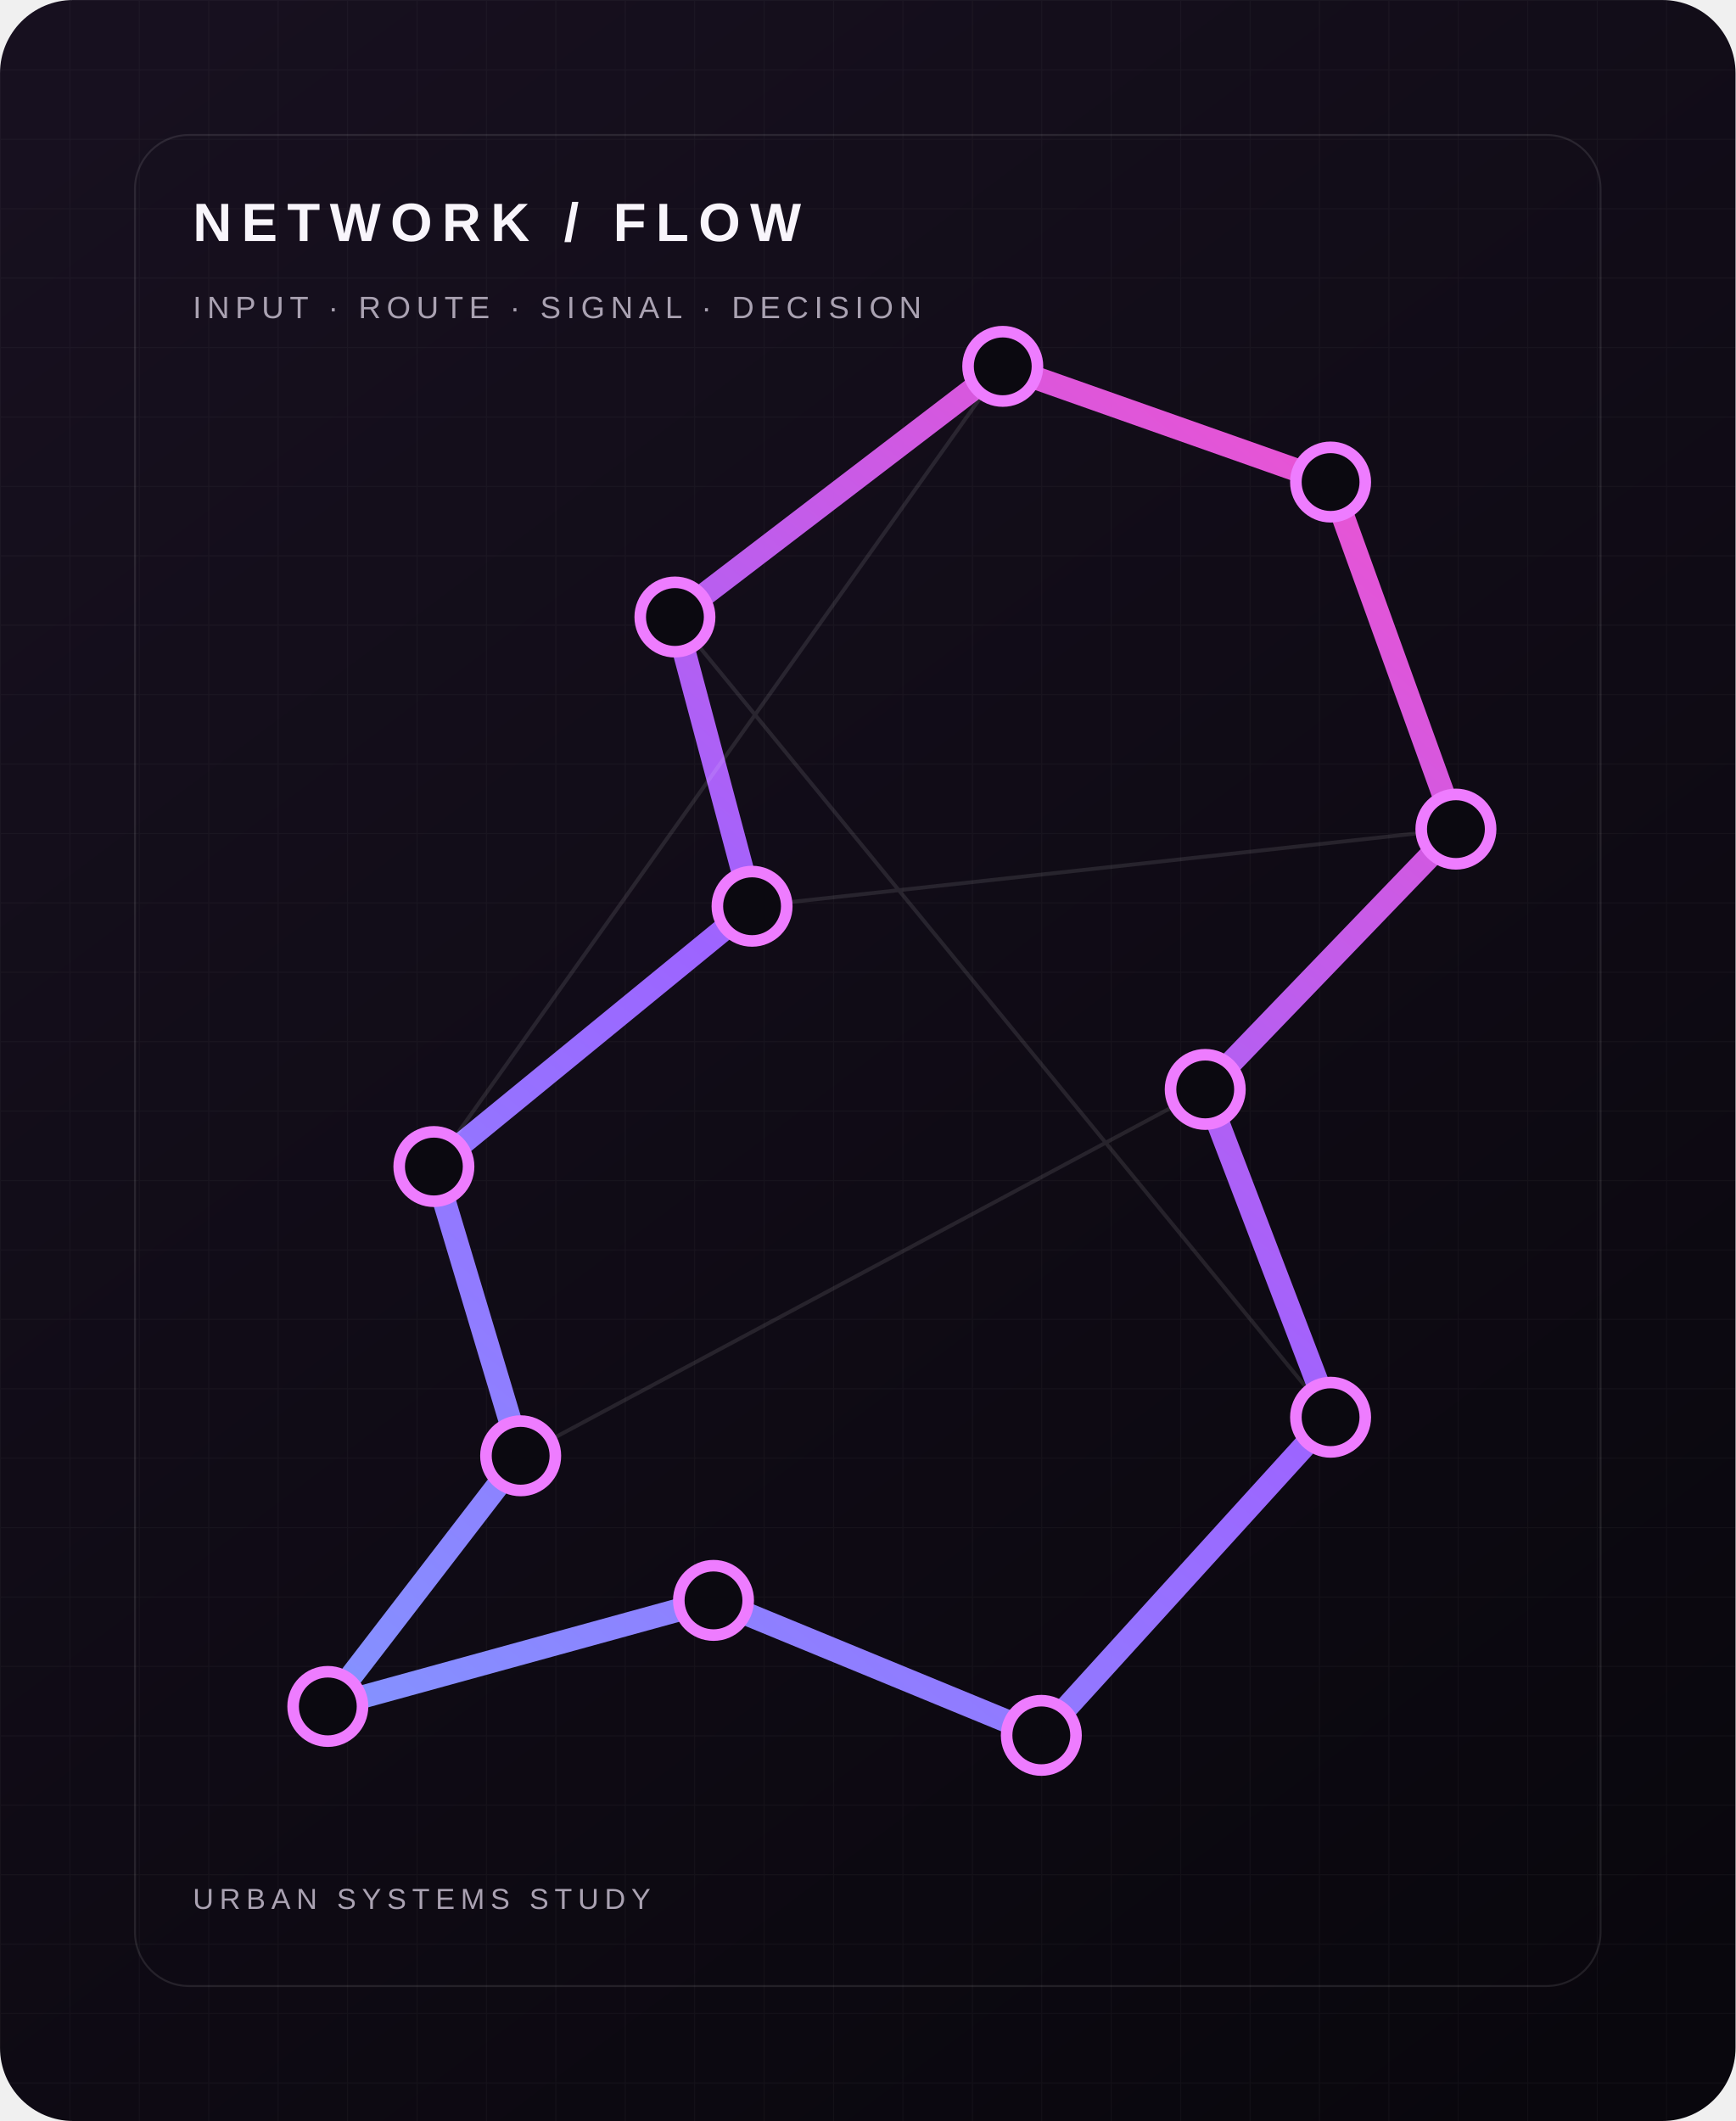
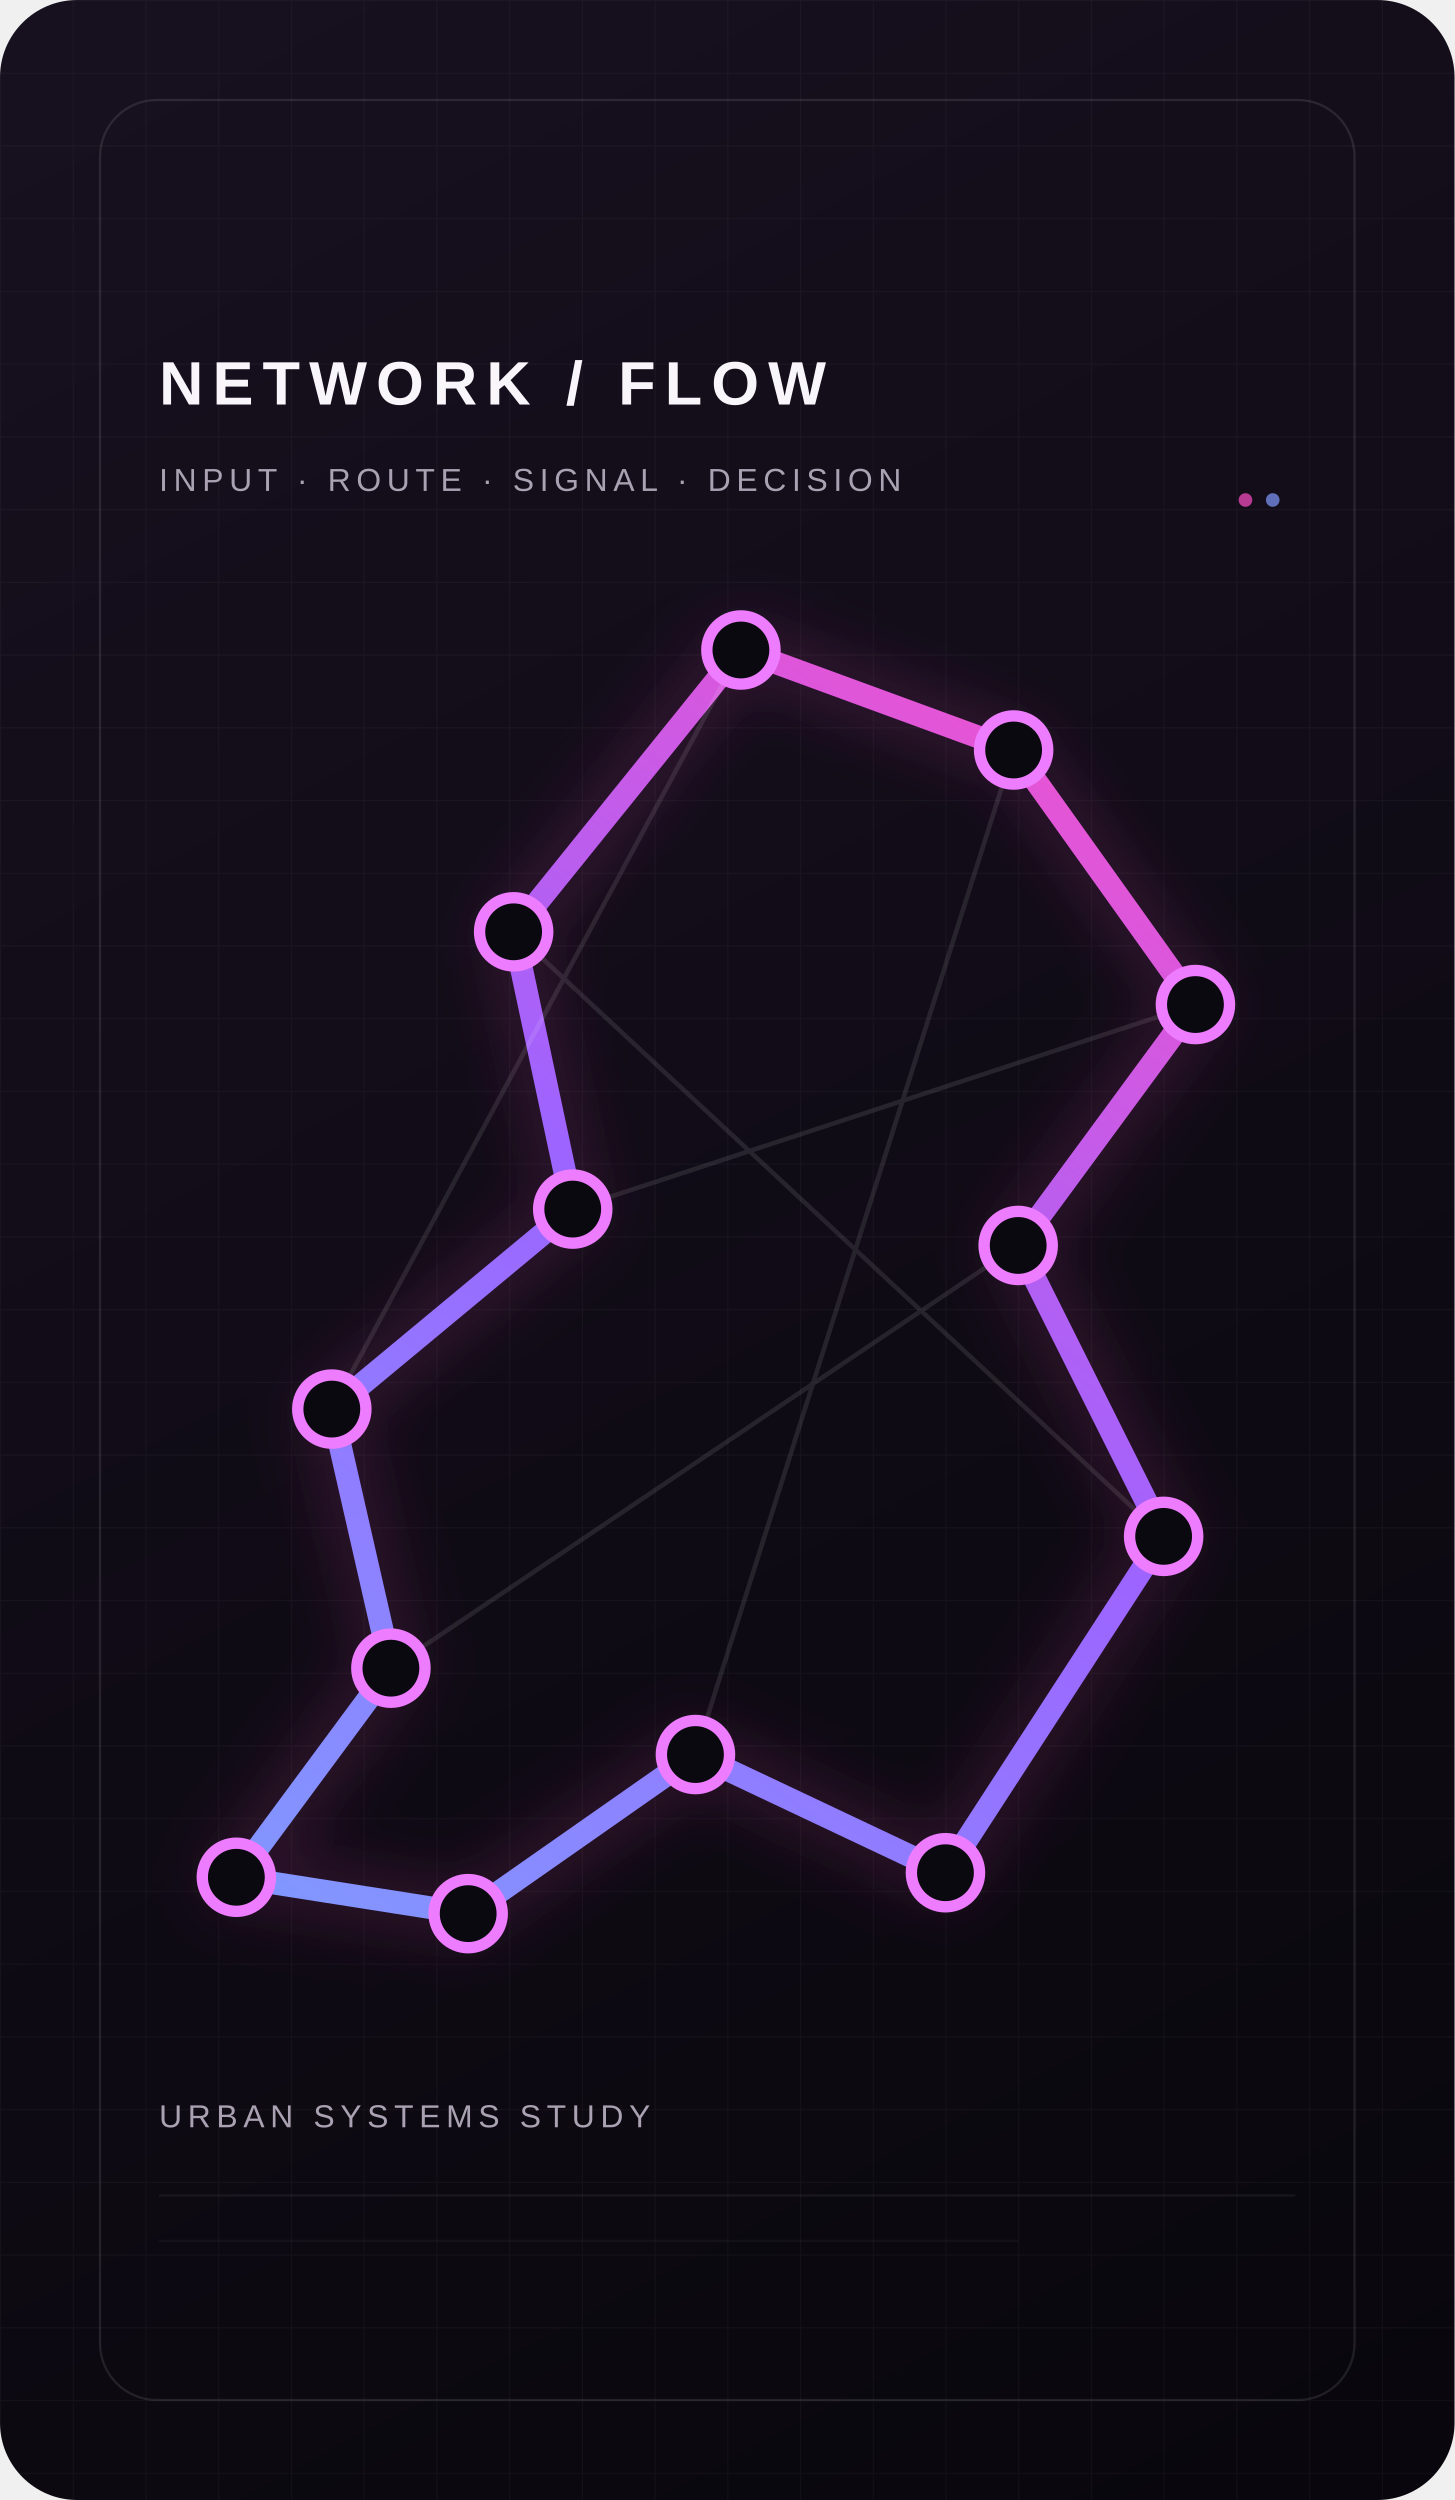
- <svg xmlns="http://www.w3.org/2000/svg" viewBox="0 0 900 1100" fill="none">
+ <svg xmlns="http://www.w3.org/2000/svg" viewBox="0 0 640 1100" fill="none">
  <defs>
-     <linearGradient id="bg" x1="60" y1="30" x2="840" y2="1070" gradientUnits="userSpaceOnUse">
+     <linearGradient id="bg" x1="40" y1="20" x2="600" y2="1080" gradientUnits="userSpaceOnUse">
      <stop stop-color="#17101F" />
      <stop offset="1" stop-color="#09070D" />
    </linearGradient>
-     <linearGradient id="route" x1="130" y1="920" x2="760" y2="140" gradientUnits="userSpaceOnUse">
+     <linearGradient id="route" x1="105" y1="835" x2="525" y2="275" gradientUnits="userSpaceOnUse">
      <stop stop-color="#8198FF" />
-       <stop offset="0.48" stop-color="#9D64FF" />
+       <stop offset="0.5" stop-color="#9D64FF" />
      <stop offset="1" stop-color="#FF4FC7" />
    </linearGradient>
-     <pattern id="grid" width="36" height="36" patternUnits="userSpaceOnUse">
-       <path d="M36 0H0V36" stroke="#fff" stroke-opacity="0.035" />
+     <pattern id="grid" width="32" height="32" patternUnits="userSpaceOnUse">
+       <path d="M32 0H0V32" stroke="#fff" stroke-opacity="0.035" />
    </pattern>
+     <filter id="glow" x="-40%" y="-40%" width="180%" height="180%">
+       <feGaussianBlur stdDeviation="12" />
+     </filter>
  </defs>
-   <rect width="900" height="1100" rx="38" fill="url(#bg)" />
-   <rect width="900" height="1100" rx="38" fill="url(#grid)" />
-   <rect x="70" y="70" width="760" height="960" rx="28" stroke="#fff" stroke-opacity="0.10" />
-   <path d="M170 885L270 755L225 605L390 470L350 320L520 190L690 250L755 430L625 565L690 735L540 900L370 830L170 885Z" stroke="url(#route)" stroke-width="12" stroke-linecap="round" stroke-linejoin="round" />
-   <path d="M225 605L520 190M390 470L755 430M350 320L690 735M270 755L625 565" stroke="#fff" stroke-opacity="0.10" stroke-width="2" />
-   <g fill="#0B0910" stroke="#EE7CFF" stroke-width="6">
-     <circle cx="170" cy="885" r="18" />
-     <circle cx="270" cy="755" r="18" />
-     <circle cx="225" cy="605" r="18" />
-     <circle cx="390" cy="470" r="18" />
-     <circle cx="350" cy="320" r="18" />
-     <circle cx="520" cy="190" r="18" />
-     <circle cx="690" cy="250" r="18" />
-     <circle cx="755" cy="430" r="18" />
-     <circle cx="625" cy="565" r="18" />
-     <circle cx="690" cy="735" r="18" />
-     <circle cx="540" cy="900" r="18" />
-     <circle cx="370" cy="830" r="18" />
+   <rect width="640" height="1100" rx="34" fill="url(#bg)" />
+   <rect width="640" height="1100" rx="34" fill="url(#grid)" />
+   <rect x="44" y="44" width="552" height="1012" rx="25" stroke="#fff" stroke-opacity="0.10" />
+   <g font-family="Arial, sans-serif">
+     <text x="70" y="178" fill="#F8F5FB" font-size="27" font-weight="700" letter-spacing="4">NETWORK / FLOW</text>
+     <text x="70" y="216" fill="#AAA2B2" font-size="14" letter-spacing="2.5">INPUT · ROUTE · SIGNAL · DECISION</text>
+     <text x="70" y="936" fill="#AAA2B2" font-size="14" letter-spacing="2.5">URBAN SYSTEMS STUDY</text>
  </g>
-   <g font-family="Arial, sans-serif">
-     <text x="100" y="125" fill="#F8F5FB" font-size="28" font-weight="700" letter-spacing="5">NETWORK / FLOW</text>
-     <text x="100" y="165" fill="#AAA2B2" font-size="16" letter-spacing="3">INPUT · ROUTE · SIGNAL · DECISION</text>
-     <text x="100" y="990" fill="#AAA2B2" font-size="15" letter-spacing="3">URBAN SYSTEMS STUDY</text>
+   <path d="M104 826L172 734L146 620L252 532L226 410L326 286L446 330L526 442L448 548L512 676L416 824L306 772L206 842L104 826Z" stroke="#FF4FC7" stroke-opacity="0.12" stroke-width="30" stroke-linecap="round" stroke-linejoin="round" filter="url(#glow)" />
+   <path d="M104 826L172 734L146 620L252 532L226 410L326 286L446 330L526 442L448 548L512 676L416 824L306 772L206 842L104 826Z" stroke="url(#route)" stroke-width="10" stroke-linecap="round" stroke-linejoin="round" />
+   <path d="M146 620L326 286M252 532L526 442M226 410L512 676M172 734L448 548M306 772L446 330" stroke="#fff" stroke-opacity="0.10" stroke-width="2" />
+   <g fill="#0B0910" stroke="#EE7CFF" stroke-width="5">
+     <circle cx="104" cy="826" r="15" />
+     <circle cx="172" cy="734" r="15" />
+     <circle cx="146" cy="620" r="15" />
+     <circle cx="252" cy="532" r="15" />
+     <circle cx="226" cy="410" r="15" />
+     <circle cx="326" cy="286" r="15" />
+     <circle cx="446" cy="330" r="15" />
+     <circle cx="526" cy="442" r="15" />
+     <circle cx="448" cy="548" r="15" />
+     <circle cx="512" cy="676" r="15" />
+     <circle cx="416" cy="824" r="15" />
+     <circle cx="306" cy="772" r="15" />
+     <circle cx="206" cy="842" r="15" />
+   </g>
+   <g opacity="0.7">
+     <circle cx="548" cy="220" r="3" fill="#FF4FC7" />
+     <circle cx="560" cy="220" r="3" fill="#8198FF" />
+     <path d="M70 966H570" stroke="#fff" stroke-opacity="0.08" />
+     <path d="M70 986H448" stroke="#fff" stroke-opacity="0.05" />
  </g>
</svg>
